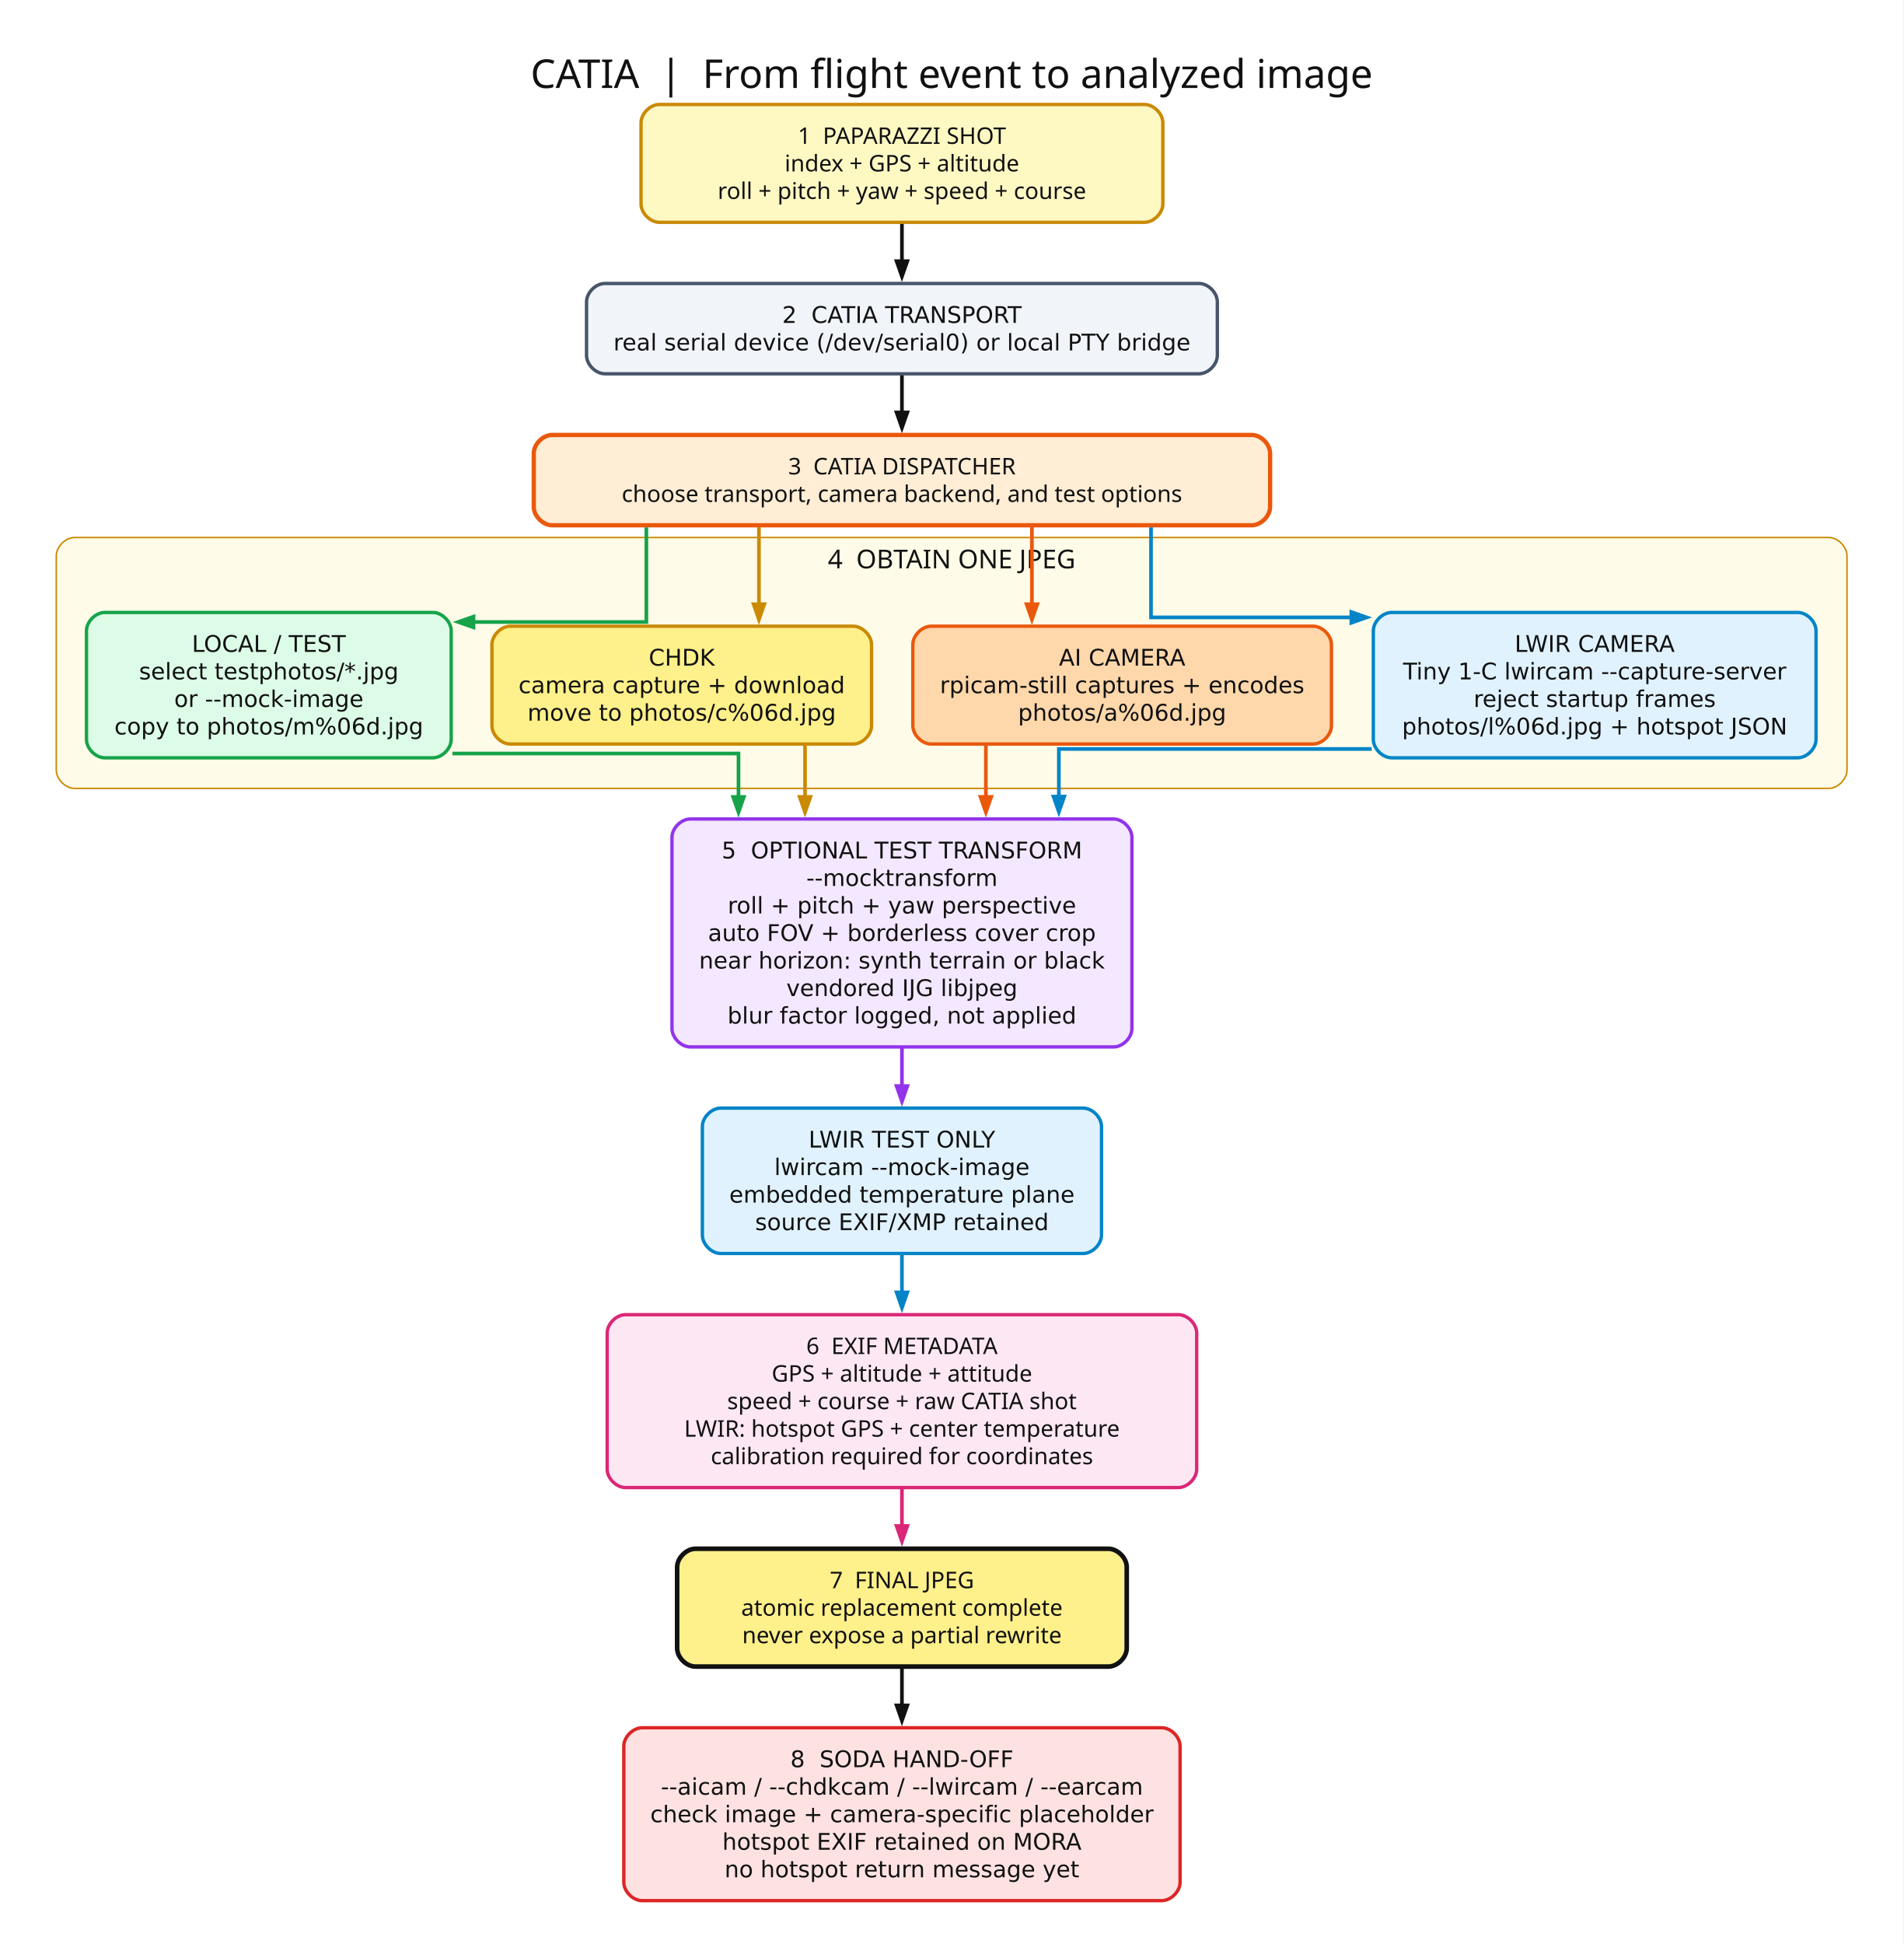
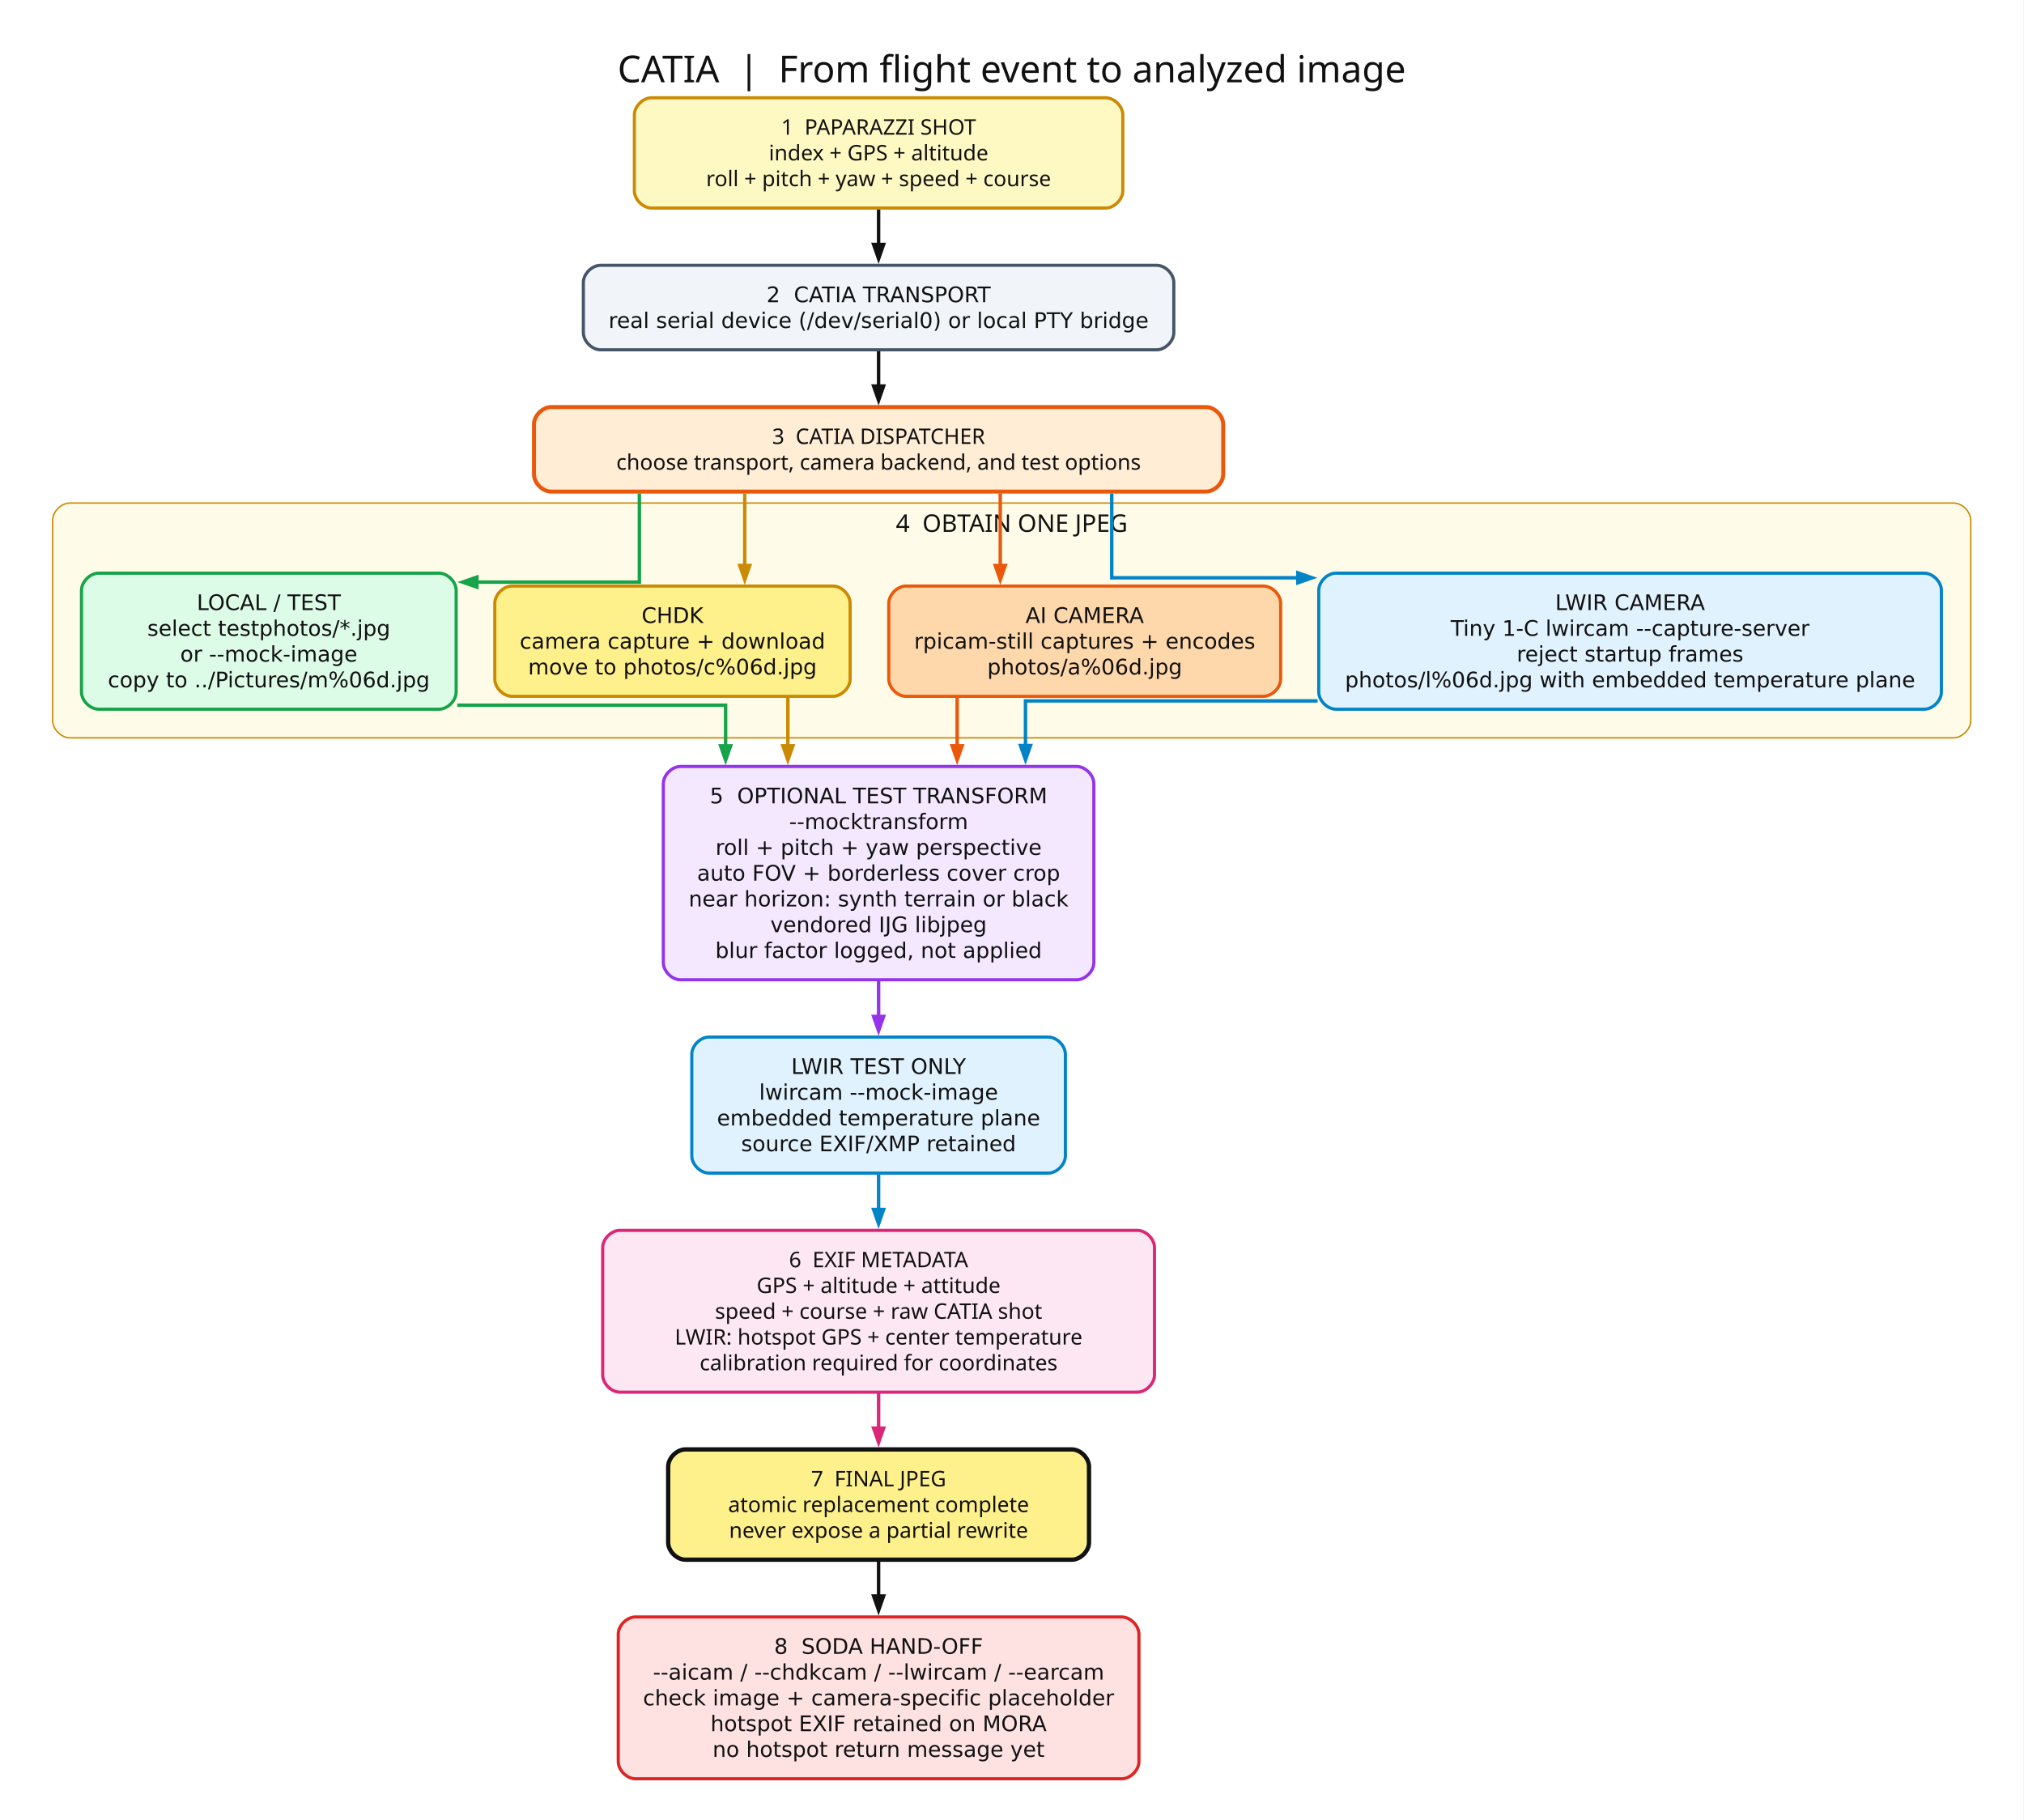
- <svg xmlns="http://www.w3.org/2000/svg" width="1245pt" height="1271pt" viewBox="0.00 0.00 1245.00 1271.00">
+ <svg xmlns="http://www.w3.org/2000/svg" width="1414pt" height="1271pt" viewBox="0.00 0.00 1414.00 1271.00">
  <g id="graph0" class="graph" transform="scale(1 1) rotate(0) translate(28.8 1242.66)">
-     <polygon fill="#ffffff" stroke="none" points="-28.8,28.8 -28.8,-1242.66 1215.8,-1242.66 1215.8,28.8 -28.8,28.8" />
-     <text xml:space="preserve" text-anchor="middle" x="593.5" y="-1185.16" font-family="DejaVu Sans Bold" font-size="26.00" fill="#111111">CATIA  |  From flight event to analyzed image</text>
+     <polygon fill="#ffffff" stroke="none" points="-28.8,28.8 -28.8,-1242.66 1384.8,-1242.66 1384.8,28.8 -28.8,28.8" />
+     <text xml:space="preserve" text-anchor="middle" x="678" y="-1185.16" font-family="DejaVu Sans Bold" font-size="26.00" fill="#111111">CATIA  |  From flight event to analyzed image</text>
    <g id="clust1" class="cluster">
-       <path fill="#fefce8" stroke="#ca8a04" d="M20,-727.2C20,-727.2 1167,-727.2 1167,-727.2 1173,-727.2 1179,-733.2 1179,-739.2 1179,-739.2 1179,-879.24 1179,-879.24 1179,-885.24 1173,-891.24 1167,-891.24 1167,-891.24 20,-891.24 20,-891.24 14,-891.24 8,-885.24 8,-879.24 8,-879.24 8,-739.2 8,-739.2 8,-733.2 14,-727.2 20,-727.2" />
-       <text xml:space="preserve" text-anchor="middle" x="593.5" y="-871.09" font-family="DejaVu Sans Bold" font-size="17.00" fill="#111111">4  OBTAIN ONE JPEG</text>
+       <path fill="#fefce8" stroke="#ca8a04" d="M20,-727.2C20,-727.2 1336,-727.2 1336,-727.2 1342,-727.2 1348,-733.2 1348,-739.2 1348,-739.2 1348,-879.24 1348,-879.24 1348,-885.24 1342,-891.24 1336,-891.24 1336,-891.24 20,-891.24 20,-891.24 14,-891.24 8,-885.24 8,-879.24 8,-879.24 8,-739.2 8,-739.2 8,-733.2 14,-727.2 20,-727.2" />
+       <text xml:space="preserve" text-anchor="middle" x="678" y="-871.09" font-family="DejaVu Sans Bold" font-size="17.00" fill="#111111">4  OBTAIN ONE JPEG</text>
    </g>
    <g id="node1" class="node">
-       <path fill="#fef9c3" stroke="#ca8a04" stroke-width="2.2" d="M719.62,-1174.36C719.62,-1174.36 402.38,-1174.36 402.38,-1174.36 396.38,-1174.36 390.38,-1168.36 390.38,-1162.36 390.38,-1162.36 390.38,-1109.32 390.38,-1109.32 390.38,-1103.32 396.38,-1097.32 402.38,-1097.32 402.38,-1097.32 719.62,-1097.32 719.62,-1097.32 725.62,-1097.32 731.62,-1103.32 731.62,-1109.32 731.62,-1109.32 731.62,-1162.36 731.62,-1162.36 731.62,-1168.36 725.62,-1174.36 719.62,-1174.36" />
-       <text xml:space="preserve" text-anchor="middle" x="561" y="-1148.59" font-family="DejaVu Sans Bold" font-size="15.00" fill="#111111">1  PAPARAZZI SHOT</text>
-       <text xml:space="preserve" text-anchor="middle" x="561" y="-1130.59" font-family="DejaVu Sans Bold" font-size="15.00" fill="#111111">index + GPS + altitude</text>
-       <text xml:space="preserve" text-anchor="middle" x="561" y="-1112.59" font-family="DejaVu Sans Bold" font-size="15.00" fill="#111111">roll + pitch + yaw + speed + course</text>
+       <path fill="#fef9c3" stroke="#ca8a04" stroke-width="2.2" d="M743.62,-1174.36C743.62,-1174.36 426.38,-1174.36 426.38,-1174.36 420.38,-1174.36 414.38,-1168.36 414.38,-1162.36 414.38,-1162.36 414.38,-1109.32 414.38,-1109.32 414.38,-1103.32 420.38,-1097.32 426.38,-1097.32 426.38,-1097.32 743.62,-1097.32 743.62,-1097.32 749.62,-1097.32 755.62,-1103.32 755.62,-1109.32 755.62,-1109.32 755.62,-1162.36 755.62,-1162.36 755.62,-1168.36 749.62,-1174.36 743.62,-1174.36" />
+       <text xml:space="preserve" text-anchor="middle" x="585" y="-1148.59" font-family="DejaVu Sans Bold" font-size="15.00" fill="#111111">1  PAPARAZZI SHOT</text>
+       <text xml:space="preserve" text-anchor="middle" x="585" y="-1130.59" font-family="DejaVu Sans Bold" font-size="15.00" fill="#111111">index + GPS + altitude</text>
+       <text xml:space="preserve" text-anchor="middle" x="585" y="-1112.59" font-family="DejaVu Sans Bold" font-size="15.00" fill="#111111">roll + pitch + yaw + speed + course</text>
    </g>
    <g id="node2" class="node">
-       <path fill="#f1f5f9" stroke="#475569" stroke-width="2.2" d="M755.25,-1057.32C755.25,-1057.32 366.75,-1057.32 366.75,-1057.32 360.75,-1057.32 354.75,-1051.32 354.75,-1045.32 354.75,-1045.32 354.75,-1010.28 354.75,-1010.28 354.75,-1004.28 360.75,-998.28 366.75,-998.28 366.75,-998.28 755.25,-998.28 755.25,-998.28 761.25,-998.28 767.25,-1004.28 767.25,-1010.28 767.25,-1010.28 767.25,-1045.32 767.25,-1045.32 767.25,-1051.32 761.25,-1057.32 755.25,-1057.32" />
-       <text xml:space="preserve" text-anchor="middle" x="561" y="-1031.55" font-family="DejaVu Sans" font-size="15.00" fill="#111111">2  CATIA TRANSPORT</text>
-       <text xml:space="preserve" text-anchor="middle" x="561" y="-1013.55" font-family="DejaVu Sans" font-size="15.00" fill="#111111">real serial device (/dev/serial0) or local PTY bridge</text>
+       <path fill="#f1f5f9" stroke="#475569" stroke-width="2.2" d="M779.25,-1057.32C779.25,-1057.32 390.75,-1057.32 390.75,-1057.32 384.75,-1057.32 378.75,-1051.32 378.75,-1045.32 378.75,-1045.32 378.75,-1010.28 378.75,-1010.28 378.75,-1004.28 384.75,-998.28 390.75,-998.28 390.75,-998.28 779.25,-998.28 779.25,-998.28 785.25,-998.28 791.25,-1004.28 791.25,-1010.28 791.25,-1010.28 791.25,-1045.32 791.25,-1045.32 791.25,-1051.32 785.25,-1057.32 779.25,-1057.32" />
+       <text xml:space="preserve" text-anchor="middle" x="585" y="-1031.55" font-family="DejaVu Sans" font-size="15.00" fill="#111111">2  CATIA TRANSPORT</text>
+       <text xml:space="preserve" text-anchor="middle" x="585" y="-1013.55" font-family="DejaVu Sans" font-size="15.00" fill="#111111">real serial device (/dev/serial0) or local PTY bridge</text>
    </g>
    <g id="edge1" class="edge">
-       <path fill="none" stroke="#111111" stroke-width="2.4" d="M561,-1096.22C561,-1096.22 561,-1071.91 561,-1071.91" />
-       <polygon fill="#111111" stroke="#111111" stroke-width="2.4" points="564.5,-1071.91 561,-1061.91 557.5,-1071.91 564.5,-1071.91" />
+       <path fill="none" stroke="#111111" stroke-width="2.4" d="M585,-1096.22C585,-1096.22 585,-1071.91 585,-1071.91" />
+       <polygon fill="#111111" stroke="#111111" stroke-width="2.4" points="588.5,-1071.91 585,-1061.91 581.5,-1071.91 588.5,-1071.91" />
    </g>
    <g id="node3" class="node">
-       <path fill="#ffedd5" stroke="#ea580c" stroke-width="2.8" d="M789.75,-958.28C789.75,-958.28 332.25,-958.28 332.25,-958.28 326.25,-958.28 320.25,-952.28 320.25,-946.28 320.25,-946.28 320.25,-911.24 320.25,-911.24 320.25,-905.24 326.25,-899.24 332.25,-899.24 332.25,-899.24 789.75,-899.24 789.75,-899.24 795.75,-899.24 801.75,-905.24 801.75,-911.24 801.75,-911.24 801.75,-946.28 801.75,-946.28 801.75,-952.28 795.75,-958.28 789.75,-958.28" />
-       <text xml:space="preserve" text-anchor="middle" x="561" y="-932.51" font-family="DejaVu Sans Bold" font-size="15.00" fill="#111111">3  CATIA DISPATCHER</text>
-       <text xml:space="preserve" text-anchor="middle" x="561" y="-914.51" font-family="DejaVu Sans Bold" font-size="15.00" fill="#111111">choose transport, camera backend, and test options</text>
+       <path fill="#ffedd5" stroke="#ea580c" stroke-width="2.8" d="M813.75,-958.28C813.75,-958.28 356.25,-958.28 356.25,-958.28 350.25,-958.28 344.25,-952.28 344.25,-946.28 344.25,-946.28 344.25,-911.24 344.25,-911.24 344.25,-905.24 350.25,-899.24 356.25,-899.24 356.25,-899.24 813.75,-899.24 813.75,-899.24 819.75,-899.24 825.75,-905.24 825.75,-911.24 825.75,-911.24 825.75,-946.28 825.75,-946.28 825.75,-952.28 819.75,-958.28 813.75,-958.28" />
+       <text xml:space="preserve" text-anchor="middle" x="585" y="-932.51" font-family="DejaVu Sans Bold" font-size="15.00" fill="#111111">3  CATIA DISPATCHER</text>
+       <text xml:space="preserve" text-anchor="middle" x="585" y="-914.51" font-family="DejaVu Sans Bold" font-size="15.00" fill="#111111">choose transport, camera backend, and test options</text>
    </g>
    <g id="edge2" class="edge">
-       <path fill="none" stroke="#111111" stroke-width="2.4" d="M561,-997.28C561,-997.28 561,-972.99 561,-972.99" />
-       <polygon fill="#111111" stroke="#111111" stroke-width="2.4" points="564.5,-972.99 561,-962.99 557.5,-972.99 564.5,-972.99" />
+       <path fill="none" stroke="#111111" stroke-width="2.4" d="M585,-997.28C585,-997.28 585,-972.99 585,-972.99" />
+       <polygon fill="#111111" stroke="#111111" stroke-width="2.4" points="588.5,-972.99 585,-962.99 581.5,-972.99 588.5,-972.99" />
    </g>
    <g id="node4" class="node">
-       <path fill="#dcfce7" stroke="#16a34a" stroke-width="2.2" d="M254.25,-842.24C254.25,-842.24 39.75,-842.24 39.75,-842.24 33.75,-842.24 27.75,-836.24 27.75,-830.24 27.75,-830.24 27.75,-759.2 27.75,-759.2 27.75,-753.2 33.75,-747.2 39.75,-747.2 39.75,-747.2 254.25,-747.2 254.25,-747.2 260.25,-747.2 266.25,-753.2 266.25,-759.2 266.25,-759.2 266.25,-830.24 266.25,-830.24 266.25,-836.24 260.25,-842.24 254.25,-842.24" />
-       <text xml:space="preserve" text-anchor="middle" x="147" y="-816.47" font-family="DejaVu Sans" font-size="15.00" fill="#111111">LOCAL / TEST</text>
-       <text xml:space="preserve" text-anchor="middle" x="147" y="-798.47" font-family="DejaVu Sans" font-size="15.00" fill="#111111">select testphotos/*.jpg</text>
-       <text xml:space="preserve" text-anchor="middle" x="147" y="-780.47" font-family="DejaVu Sans" font-size="15.00" fill="#111111">or --mock-image</text>
-       <text xml:space="preserve" text-anchor="middle" x="147" y="-762.47" font-family="DejaVu Sans" font-size="15.00" fill="#111111">copy to photos/m%06d.jpg</text>
+       <path fill="#dcfce7" stroke="#16a34a" stroke-width="2.2" d="M277.88,-842.24C277.88,-842.24 40.12,-842.24 40.12,-842.24 34.12,-842.24 28.12,-836.24 28.12,-830.24 28.12,-830.24 28.12,-759.2 28.12,-759.2 28.12,-753.2 34.12,-747.2 40.12,-747.2 40.12,-747.2 277.88,-747.2 277.88,-747.2 283.88,-747.2 289.88,-753.2 289.88,-759.2 289.88,-759.2 289.88,-830.24 289.88,-830.24 289.88,-836.24 283.88,-842.24 277.88,-842.24" />
+       <text xml:space="preserve" text-anchor="middle" x="159" y="-816.47" font-family="DejaVu Sans" font-size="15.00" fill="#111111">LOCAL / TEST</text>
+       <text xml:space="preserve" text-anchor="middle" x="159" y="-798.47" font-family="DejaVu Sans" font-size="15.00" fill="#111111">select testphotos/*.jpg</text>
+       <text xml:space="preserve" text-anchor="middle" x="159" y="-780.47" font-family="DejaVu Sans" font-size="15.00" fill="#111111">or --mock-image</text>
+       <text xml:space="preserve" text-anchor="middle" x="159" y="-762.47" font-family="DejaVu Sans" font-size="15.00" fill="#111111">copy to ../Pictures/m%06d.jpg</text>
    </g>
    <g id="edge3" class="edge">
-       <path fill="none" stroke="#16a34a" stroke-width="2.4" d="M393.88,-897.87C393.88,-870.89 393.88,-836 393.88,-836 393.88,-836 280.82,-836 280.82,-836" />
-       <polygon fill="#16a34a" stroke="#16a34a" stroke-width="2.4" points="280.82,-832.5 270.82,-836 280.82,-839.5 280.82,-832.5" />
+       <path fill="none" stroke="#16a34a" stroke-width="2.4" d="M417.88,-897.87C417.88,-870.89 417.88,-836 417.88,-836 417.88,-836 304.35,-836 304.35,-836" />
+       <polygon fill="#16a34a" stroke="#16a34a" stroke-width="2.4" points="304.35,-832.5 294.35,-836 304.35,-839.5 304.35,-832.5" />
    </g>
    <g id="node5" class="node">
-       <path fill="#fef08a" stroke="#ca8a04" stroke-width="2.2" d="M529.12,-833.24C529.12,-833.24 304.88,-833.24 304.88,-833.24 298.88,-833.24 292.88,-827.24 292.88,-821.24 292.88,-821.24 292.88,-768.2 292.88,-768.2 292.88,-762.2 298.88,-756.2 304.88,-756.2 304.88,-756.2 529.12,-756.2 529.12,-756.2 535.12,-756.2 541.12,-762.2 541.12,-768.2 541.12,-768.2 541.12,-821.24 541.12,-821.24 541.12,-827.24 535.12,-833.24 529.12,-833.24" />
-       <text xml:space="preserve" text-anchor="middle" x="417" y="-807.47" font-family="DejaVu Sans" font-size="15.00" fill="#111111">CHDK</text>
-       <text xml:space="preserve" text-anchor="middle" x="417" y="-789.47" font-family="DejaVu Sans" font-size="15.00" fill="#111111">camera capture + download</text>
-       <text xml:space="preserve" text-anchor="middle" x="417" y="-771.47" font-family="DejaVu Sans" font-size="15.00" fill="#111111">move to photos/c%06d.jpg</text>
+       <path fill="#fef08a" stroke="#ca8a04" stroke-width="2.2" d="M553.12,-833.24C553.12,-833.24 328.88,-833.24 328.88,-833.24 322.88,-833.24 316.88,-827.24 316.88,-821.24 316.88,-821.24 316.88,-768.2 316.88,-768.2 316.88,-762.2 322.88,-756.2 328.88,-756.2 328.88,-756.2 553.12,-756.2 553.12,-756.2 559.12,-756.2 565.12,-762.2 565.12,-768.2 565.12,-768.2 565.12,-821.24 565.12,-821.24 565.12,-827.24 559.12,-833.24 553.12,-833.24" />
+       <text xml:space="preserve" text-anchor="middle" x="441" y="-807.47" font-family="DejaVu Sans" font-size="15.00" fill="#111111">CHDK</text>
+       <text xml:space="preserve" text-anchor="middle" x="441" y="-789.47" font-family="DejaVu Sans" font-size="15.00" fill="#111111">camera capture + download</text>
+       <text xml:space="preserve" text-anchor="middle" x="441" y="-771.47" font-family="DejaVu Sans" font-size="15.00" fill="#111111">move to photos/c%06d.jpg</text>
    </g>
    <g id="edge4" class="edge">
-       <path fill="none" stroke="#ca8a04" stroke-width="2.4" d="M467.5,-898.01C467.5,-898.01 467.5,-847.63 467.5,-847.63" />
-       <polygon fill="#ca8a04" stroke="#ca8a04" stroke-width="2.4" points="471,-847.63 467.5,-837.63 464,-847.63 471,-847.63" />
+       <path fill="none" stroke="#ca8a04" stroke-width="2.4" d="M491.5,-898.01C491.5,-898.01 491.5,-847.63 491.5,-847.63" />
+       <polygon fill="#ca8a04" stroke="#ca8a04" stroke-width="2.4" points="495,-847.63 491.5,-837.63 488,-847.63 495,-847.63" />
    </g>
    <g id="node6" class="node">
-       <path fill="#fed7aa" stroke="#ea580c" stroke-width="2.2" d="M829.88,-833.24C829.88,-833.24 580.12,-833.24 580.12,-833.24 574.12,-833.24 568.12,-827.24 568.12,-821.24 568.12,-821.24 568.12,-768.2 568.12,-768.2 568.12,-762.2 574.12,-756.2 580.12,-756.2 580.12,-756.2 829.88,-756.2 829.88,-756.2 835.88,-756.2 841.88,-762.2 841.88,-768.2 841.88,-768.2 841.88,-821.24 841.88,-821.24 841.88,-827.24 835.88,-833.24 829.88,-833.24" />
-       <text xml:space="preserve" text-anchor="middle" x="705" y="-807.47" font-family="DejaVu Sans" font-size="15.00" fill="#111111">AI CAMERA</text>
-       <text xml:space="preserve" text-anchor="middle" x="705" y="-789.47" font-family="DejaVu Sans" font-size="15.00" fill="#111111">rpicam-still captures + encodes</text>
-       <text xml:space="preserve" text-anchor="middle" x="705" y="-771.47" font-family="DejaVu Sans" font-size="15.00" fill="#111111">photos/a%06d.jpg</text>
+       <path fill="#fed7aa" stroke="#ea580c" stroke-width="2.2" d="M853.88,-833.24C853.88,-833.24 604.12,-833.24 604.12,-833.24 598.12,-833.24 592.12,-827.24 592.12,-821.24 592.12,-821.24 592.12,-768.2 592.12,-768.2 592.12,-762.2 598.12,-756.2 604.12,-756.2 604.12,-756.2 853.88,-756.2 853.88,-756.2 859.88,-756.2 865.88,-762.2 865.88,-768.2 865.88,-768.2 865.88,-821.24 865.88,-821.24 865.88,-827.24 859.88,-833.24 853.88,-833.24" />
+       <text xml:space="preserve" text-anchor="middle" x="729" y="-807.47" font-family="DejaVu Sans" font-size="15.00" fill="#111111">AI CAMERA</text>
+       <text xml:space="preserve" text-anchor="middle" x="729" y="-789.47" font-family="DejaVu Sans" font-size="15.00" fill="#111111">rpicam-still captures + encodes</text>
+       <text xml:space="preserve" text-anchor="middle" x="729" y="-771.47" font-family="DejaVu Sans" font-size="15.00" fill="#111111">photos/a%06d.jpg</text>
    </g>
    <g id="edge5" class="edge">
-       <path fill="none" stroke="#ea580c" stroke-width="2.4" d="M646,-898.01C646,-898.01 646,-847.63 646,-847.63" />
-       <polygon fill="#ea580c" stroke="#ea580c" stroke-width="2.4" points="649.5,-847.63 646,-837.63 642.5,-847.63 649.5,-847.63" />
+       <path fill="none" stroke="#ea580c" stroke-width="2.4" d="M670,-898.01C670,-898.01 670,-847.63 670,-847.63" />
+       <polygon fill="#ea580c" stroke="#ea580c" stroke-width="2.4" points="673.5,-847.63 670,-837.63 666.5,-847.63 673.5,-847.63" />
    </g>
    <g id="node7" class="node">
-       <path fill="#e0f2fe" stroke="#0284c7" stroke-width="2.2" d="M1146.75,-842.24C1146.75,-842.24 881.25,-842.24 881.25,-842.24 875.25,-842.24 869.25,-836.24 869.25,-830.24 869.25,-830.24 869.25,-759.2 869.25,-759.2 869.25,-753.2 875.25,-747.2 881.25,-747.2 881.25,-747.2 1146.75,-747.2 1146.75,-747.2 1152.75,-747.2 1158.75,-753.2 1158.75,-759.2 1158.75,-759.2 1158.75,-830.24 1158.75,-830.24 1158.75,-836.24 1152.75,-842.24 1146.75,-842.24" />
-       <text xml:space="preserve" text-anchor="middle" x="1014" y="-816.47" font-family="DejaVu Sans" font-size="15.00" fill="#111111">LWIR CAMERA</text>
-       <text xml:space="preserve" text-anchor="middle" x="1014" y="-798.47" font-family="DejaVu Sans" font-size="15.00" fill="#111111">Tiny 1-C lwircam --capture-server</text>
-       <text xml:space="preserve" text-anchor="middle" x="1014" y="-780.47" font-family="DejaVu Sans" font-size="15.00" fill="#111111">reject startup frames</text>
-       <text xml:space="preserve" text-anchor="middle" x="1014" y="-762.47" font-family="DejaVu Sans" font-size="15.00" fill="#111111">photos/l%06d.jpg + hotspot JSON</text>
+       <path fill="#e0f2fe" stroke="#0284c7" stroke-width="2.2" d="M1315.5,-842.24C1315.5,-842.24 904.5,-842.24 904.5,-842.24 898.5,-842.24 892.5,-836.24 892.5,-830.24 892.5,-830.24 892.5,-759.2 892.5,-759.2 892.5,-753.2 898.5,-747.2 904.5,-747.2 904.5,-747.2 1315.5,-747.2 1315.5,-747.2 1321.5,-747.2 1327.5,-753.2 1327.5,-759.2 1327.5,-759.2 1327.5,-830.24 1327.5,-830.24 1327.5,-836.24 1321.5,-842.24 1315.5,-842.24" />
+       <text xml:space="preserve" text-anchor="middle" x="1110" y="-816.47" font-family="DejaVu Sans" font-size="15.00" fill="#111111">LWIR CAMERA</text>
+       <text xml:space="preserve" text-anchor="middle" x="1110" y="-798.47" font-family="DejaVu Sans" font-size="15.00" fill="#111111">Tiny 1-C lwircam --capture-server</text>
+       <text xml:space="preserve" text-anchor="middle" x="1110" y="-780.47" font-family="DejaVu Sans" font-size="15.00" fill="#111111">reject startup frames</text>
+       <text xml:space="preserve" text-anchor="middle" x="1110" y="-762.47" font-family="DejaVu Sans" font-size="15.00" fill="#111111">photos/l%06d.jpg with embedded temperature plane</text>
    </g>
    <g id="edge6" class="edge">
-       <path fill="none" stroke="#0284c7" stroke-width="2.4" d="M723.88,-897.87C723.88,-871.91 723.88,-839 723.88,-839 723.88,-839 854.88,-839 854.88,-839" />
-       <polygon fill="#0284c7" stroke="#0284c7" stroke-width="2.4" points="854.88,-842.5 864.88,-839 854.88,-835.5 854.88,-842.5" />
+       <path fill="none" stroke="#0284c7" stroke-width="2.4" d="M747.88,-897.87C747.88,-871.91 747.88,-839 747.88,-839 747.88,-839 877.88,-839 877.88,-839" />
+       <polygon fill="#0284c7" stroke="#0284c7" stroke-width="2.4" points="877.88,-842.5 887.88,-839 877.88,-835.5 877.88,-842.5" />
    </g>
    <g id="node8" class="node">
-       <path fill="#f3e8ff" stroke="#9333ea" stroke-width="2.2" d="M699.38,-707.2C699.38,-707.2 422.62,-707.2 422.62,-707.2 416.62,-707.2 410.62,-701.2 410.62,-695.2 410.62,-695.2 410.62,-570.16 410.62,-570.16 410.62,-564.16 416.62,-558.16 422.62,-558.16 422.62,-558.16 699.38,-558.16 699.38,-558.16 705.38,-558.16 711.38,-564.16 711.38,-570.16 711.38,-570.16 711.38,-695.2 711.38,-695.2 711.38,-701.2 705.38,-707.2 699.38,-707.2" />
-       <text xml:space="preserve" text-anchor="middle" x="561" y="-681.43" font-family="DejaVu Sans" font-size="15.00" fill="#111111">5  OPTIONAL TEST TRANSFORM</text>
-       <text xml:space="preserve" text-anchor="middle" x="561" y="-663.43" font-family="DejaVu Sans" font-size="15.00" fill="#111111">--mocktransform</text>
-       <text xml:space="preserve" text-anchor="middle" x="561" y="-645.43" font-family="DejaVu Sans" font-size="15.00" fill="#111111">roll + pitch + yaw perspective</text>
-       <text xml:space="preserve" text-anchor="middle" x="561" y="-627.43" font-family="DejaVu Sans" font-size="15.00" fill="#111111">auto FOV + borderless cover crop</text>
-       <text xml:space="preserve" text-anchor="middle" x="561" y="-609.43" font-family="DejaVu Sans" font-size="15.00" fill="#111111">near horizon: synth terrain or black</text>
-       <text xml:space="preserve" text-anchor="middle" x="561" y="-591.43" font-family="DejaVu Sans" font-size="15.00" fill="#111111">vendored IJG libjpeg</text>
-       <text xml:space="preserve" text-anchor="middle" x="561" y="-573.43" font-family="DejaVu Sans" font-size="15.00" fill="#111111">blur factor logged, not applied</text>
+       <path fill="#f3e8ff" stroke="#9333ea" stroke-width="2.2" d="M723.38,-707.2C723.38,-707.2 446.62,-707.2 446.62,-707.2 440.62,-707.2 434.62,-701.2 434.62,-695.2 434.62,-695.2 434.62,-570.16 434.62,-570.16 434.62,-564.16 440.62,-558.16 446.62,-558.16 446.62,-558.16 723.38,-558.16 723.38,-558.16 729.38,-558.16 735.38,-564.16 735.38,-570.16 735.38,-570.16 735.38,-695.2 735.38,-695.2 735.38,-701.2 729.38,-707.2 723.38,-707.2" />
+       <text xml:space="preserve" text-anchor="middle" x="585" y="-681.43" font-family="DejaVu Sans" font-size="15.00" fill="#111111">5  OPTIONAL TEST TRANSFORM</text>
+       <text xml:space="preserve" text-anchor="middle" x="585" y="-663.43" font-family="DejaVu Sans" font-size="15.00" fill="#111111">--mocktransform</text>
+       <text xml:space="preserve" text-anchor="middle" x="585" y="-645.43" font-family="DejaVu Sans" font-size="15.00" fill="#111111">roll + pitch + yaw perspective</text>
+       <text xml:space="preserve" text-anchor="middle" x="585" y="-627.43" font-family="DejaVu Sans" font-size="15.00" fill="#111111">auto FOV + borderless cover crop</text>
+       <text xml:space="preserve" text-anchor="middle" x="585" y="-609.43" font-family="DejaVu Sans" font-size="15.00" fill="#111111">near horizon: synth terrain or black</text>
+       <text xml:space="preserve" text-anchor="middle" x="585" y="-591.43" font-family="DejaVu Sans" font-size="15.00" fill="#111111">vendored IJG libjpeg</text>
+       <text xml:space="preserve" text-anchor="middle" x="585" y="-573.43" font-family="DejaVu Sans" font-size="15.00" fill="#111111">blur factor logged, not applied</text>
    </g>
    <g id="edge7" class="edge">
-       <path fill="none" stroke="#16a34a" stroke-width="2.4" d="M267.06,-750C353.2,-750 454.12,-750 454.12,-750 454.12,-750 454.12,-721.61 454.12,-721.61" />
-       <polygon fill="#16a34a" stroke="#16a34a" stroke-width="2.4" points="457.63,-721.61 454.13,-711.61 450.63,-721.61 457.63,-721.61" />
+       <path fill="none" stroke="#16a34a" stroke-width="2.4" d="M290.64,-750C378.55,-750 478.12,-750 478.12,-750 478.12,-750 478.12,-721.61 478.12,-721.61" />
+       <polygon fill="#16a34a" stroke="#16a34a" stroke-width="2.4" points="481.63,-721.61 478.13,-711.61 474.63,-721.61 481.63,-721.61" />
    </g>
    <g id="edge8" class="edge">
-       <path fill="none" stroke="#ca8a04" stroke-width="2.4" d="M497.62,-755.49C497.62,-755.49 497.62,-721.64 497.62,-721.64" />
-       <polygon fill="#ca8a04" stroke="#ca8a04" stroke-width="2.4" points="501.13,-721.64 497.63,-711.64 494.13,-721.64 501.13,-721.64" />
+       <path fill="none" stroke="#ca8a04" stroke-width="2.4" d="M521.62,-755.49C521.62,-755.49 521.62,-721.64 521.62,-721.64" />
+       <polygon fill="#ca8a04" stroke="#ca8a04" stroke-width="2.4" points="525.13,-721.64 521.63,-711.64 518.13,-721.64 525.13,-721.64" />
    </g>
    <g id="edge9" class="edge">
-       <path fill="none" stroke="#ea580c" stroke-width="2.4" d="M615.88,-755.49C615.88,-755.49 615.88,-721.64 615.88,-721.64" />
-       <polygon fill="#ea580c" stroke="#ea580c" stroke-width="2.4" points="619.38,-721.64 615.88,-711.64 612.38,-721.64 619.38,-721.64" />
+       <path fill="none" stroke="#ea580c" stroke-width="2.4" d="M639.88,-755.49C639.88,-755.49 639.88,-721.64 639.88,-721.64" />
+       <polygon fill="#ea580c" stroke="#ea580c" stroke-width="2.4" points="643.38,-721.64 639.88,-711.64 636.38,-721.64 643.38,-721.64" />
    </g>
    <g id="edge10" class="edge">
-       <path fill="none" stroke="#0284c7" stroke-width="2.4" d="M868.2,-753C772,-753 663.62,-753 663.62,-753 663.62,-753 663.62,-721.83 663.62,-721.83" />
-       <polygon fill="#0284c7" stroke="#0284c7" stroke-width="2.4" points="667.13,-721.83 663.63,-711.83 660.13,-721.83 667.13,-721.83" />
+       <path fill="none" stroke="#0284c7" stroke-width="2.4" d="M891.7,-753C788.53,-753 687.62,-753 687.62,-753 687.62,-753 687.62,-721.83 687.62,-721.83" />
+       <polygon fill="#0284c7" stroke="#0284c7" stroke-width="2.4" points="691.13,-721.83 687.63,-711.83 684.13,-721.83 691.13,-721.83" />
    </g>
    <g id="node10" class="node">
-       <path fill="#e0f2fe" stroke="#0284c7" stroke-width="2.2" d="M679.5,-518.16C679.5,-518.16 442.5,-518.16 442.5,-518.16 436.5,-518.16 430.5,-512.16 430.5,-506.16 430.5,-506.16 430.5,-435.12 430.5,-435.12 430.5,-429.12 436.5,-423.12 442.5,-423.12 442.5,-423.12 679.5,-423.12 679.5,-423.12 685.5,-423.12 691.5,-429.12 691.5,-435.12 691.5,-435.12 691.5,-506.16 691.5,-506.16 691.5,-512.16 685.5,-518.16 679.5,-518.16" />
-       <text xml:space="preserve" text-anchor="middle" x="561" y="-492.39" font-family="DejaVu Sans" font-size="15.00" fill="#111111">LWIR TEST ONLY</text>
-       <text xml:space="preserve" text-anchor="middle" x="561" y="-474.39" font-family="DejaVu Sans" font-size="15.00" fill="#111111">lwircam --mock-image</text>
-       <text xml:space="preserve" text-anchor="middle" x="561" y="-456.39" font-family="DejaVu Sans" font-size="15.00" fill="#111111">embedded temperature plane</text>
-       <text xml:space="preserve" text-anchor="middle" x="561" y="-438.39" font-family="DejaVu Sans" font-size="15.00" fill="#111111">source EXIF/XMP retained</text>
+       <path fill="#e0f2fe" stroke="#0284c7" stroke-width="2.2" d="M703.5,-518.16C703.5,-518.16 466.5,-518.16 466.5,-518.16 460.5,-518.16 454.5,-512.16 454.5,-506.16 454.5,-506.16 454.5,-435.12 454.5,-435.12 454.5,-429.12 460.5,-423.12 466.5,-423.12 466.5,-423.12 703.5,-423.12 703.5,-423.12 709.5,-423.12 715.5,-429.12 715.5,-435.12 715.5,-435.12 715.5,-506.16 715.5,-506.16 715.5,-512.16 709.5,-518.16 703.5,-518.16" />
+       <text xml:space="preserve" text-anchor="middle" x="585" y="-492.39" font-family="DejaVu Sans" font-size="15.00" fill="#111111">LWIR TEST ONLY</text>
+       <text xml:space="preserve" text-anchor="middle" x="585" y="-474.39" font-family="DejaVu Sans" font-size="15.00" fill="#111111">lwircam --mock-image</text>
+       <text xml:space="preserve" text-anchor="middle" x="585" y="-456.39" font-family="DejaVu Sans" font-size="15.00" fill="#111111">embedded temperature plane</text>
+       <text xml:space="preserve" text-anchor="middle" x="585" y="-438.39" font-family="DejaVu Sans" font-size="15.00" fill="#111111">source EXIF/XMP retained</text>
    </g>
    <g id="edge11" class="edge">
-       <path fill="none" stroke="#9333ea" stroke-width="2.4" d="M561,-557.35C561,-557.35 561,-532.58 561,-532.58" />
-       <polygon fill="#9333ea" stroke="#9333ea" stroke-width="2.4" points="564.5,-532.58 561,-522.58 557.5,-532.58 564.5,-532.58" />
+       <path fill="none" stroke="#9333ea" stroke-width="2.4" d="M585,-557.35C585,-557.35 585,-532.58 585,-532.58" />
+       <polygon fill="#9333ea" stroke="#9333ea" stroke-width="2.4" points="588.5,-532.58 585,-522.58 581.5,-532.58 588.5,-532.58" />
    </g>
    <g id="node9" class="node">
-       <path fill="#fce7f3" stroke="#db2777" stroke-width="2.2" d="M741.75,-383.12C741.75,-383.12 380.25,-383.12 380.25,-383.12 374.25,-383.12 368.25,-377.12 368.25,-371.12 368.25,-371.12 368.25,-282.08 368.25,-282.08 368.25,-276.08 374.25,-270.08 380.25,-270.08 380.25,-270.08 741.75,-270.08 741.75,-270.08 747.75,-270.08 753.75,-276.08 753.75,-282.08 753.75,-282.08 753.75,-371.12 753.75,-371.12 753.75,-377.12 747.75,-383.12 741.75,-383.12" />
-       <text xml:space="preserve" text-anchor="middle" x="561" y="-357.35" font-family="DejaVu Sans Bold" font-size="15.00" fill="#111111">6  EXIF METADATA</text>
-       <text xml:space="preserve" text-anchor="middle" x="561" y="-339.35" font-family="DejaVu Sans Bold" font-size="15.00" fill="#111111">GPS + altitude + attitude</text>
-       <text xml:space="preserve" text-anchor="middle" x="561" y="-321.35" font-family="DejaVu Sans Bold" font-size="15.00" fill="#111111">speed + course + raw CATIA shot</text>
-       <text xml:space="preserve" text-anchor="middle" x="561" y="-303.35" font-family="DejaVu Sans Bold" font-size="15.00" fill="#111111">LWIR: hotspot GPS + center temperature</text>
-       <text xml:space="preserve" text-anchor="middle" x="561" y="-285.35" font-family="DejaVu Sans Bold" font-size="15.00" fill="#111111">calibration required for coordinates</text>
+       <path fill="#fce7f3" stroke="#db2777" stroke-width="2.2" d="M765.75,-383.12C765.75,-383.12 404.25,-383.12 404.25,-383.12 398.25,-383.12 392.25,-377.12 392.25,-371.12 392.25,-371.12 392.25,-282.08 392.25,-282.08 392.25,-276.08 398.25,-270.08 404.25,-270.08 404.25,-270.08 765.75,-270.08 765.75,-270.08 771.75,-270.08 777.75,-276.08 777.75,-282.08 777.75,-282.08 777.75,-371.12 777.75,-371.12 777.75,-377.12 771.75,-383.12 765.75,-383.12" />
+       <text xml:space="preserve" text-anchor="middle" x="585" y="-357.35" font-family="DejaVu Sans Bold" font-size="15.00" fill="#111111">6  EXIF METADATA</text>
+       <text xml:space="preserve" text-anchor="middle" x="585" y="-339.35" font-family="DejaVu Sans Bold" font-size="15.00" fill="#111111">GPS + altitude + attitude</text>
+       <text xml:space="preserve" text-anchor="middle" x="585" y="-321.35" font-family="DejaVu Sans Bold" font-size="15.00" fill="#111111">speed + course + raw CATIA shot</text>
+       <text xml:space="preserve" text-anchor="middle" x="585" y="-303.35" font-family="DejaVu Sans Bold" font-size="15.00" fill="#111111">LWIR: hotspot GPS + center temperature</text>
+       <text xml:space="preserve" text-anchor="middle" x="585" y="-285.35" font-family="DejaVu Sans Bold" font-size="15.00" fill="#111111">calibration required for coordinates</text>
    </g>
    <g id="node11" class="node">
-       <path fill="#fef08a" stroke="#111111" stroke-width="3" d="M696,-230.08C696,-230.08 426,-230.08 426,-230.08 420,-230.08 414,-224.08 414,-218.08 414,-218.08 414,-165.04 414,-165.04 414,-159.04 420,-153.04 426,-153.04 426,-153.04 696,-153.04 696,-153.04 702,-153.04 708,-159.04 708,-165.04 708,-165.04 708,-218.08 708,-218.08 708,-224.08 702,-230.08 696,-230.08" />
-       <text xml:space="preserve" text-anchor="middle" x="561" y="-204.31" font-family="DejaVu Sans Bold" font-size="15.00" fill="#111111">7  FINAL JPEG</text>
-       <text xml:space="preserve" text-anchor="middle" x="561" y="-186.31" font-family="DejaVu Sans Bold" font-size="15.00" fill="#111111">atomic replacement complete</text>
-       <text xml:space="preserve" text-anchor="middle" x="561" y="-168.31" font-family="DejaVu Sans Bold" font-size="15.00" fill="#111111">never expose a partial rewrite</text>
+       <path fill="#fef08a" stroke="#111111" stroke-width="3" d="M720,-230.08C720,-230.08 450,-230.08 450,-230.08 444,-230.08 438,-224.08 438,-218.08 438,-218.08 438,-165.04 438,-165.04 438,-159.04 444,-153.04 450,-153.04 450,-153.04 720,-153.04 720,-153.04 726,-153.04 732,-159.04 732,-165.04 732,-165.04 732,-218.08 732,-218.08 732,-224.08 726,-230.08 720,-230.08" />
+       <text xml:space="preserve" text-anchor="middle" x="585" y="-204.31" font-family="DejaVu Sans Bold" font-size="15.00" fill="#111111">7  FINAL JPEG</text>
+       <text xml:space="preserve" text-anchor="middle" x="585" y="-186.31" font-family="DejaVu Sans Bold" font-size="15.00" fill="#111111">atomic replacement complete</text>
+       <text xml:space="preserve" text-anchor="middle" x="585" y="-168.31" font-family="DejaVu Sans Bold" font-size="15.00" fill="#111111">never expose a partial rewrite</text>
    </g>
    <g id="edge13" class="edge">
-       <path fill="none" stroke="#db2777" stroke-width="2.4" d="M561,-269.33C561,-269.33 561,-244.96 561,-244.96" />
-       <polygon fill="#db2777" stroke="#db2777" stroke-width="2.4" points="564.5,-244.96 561,-234.96 557.5,-244.96 564.5,-244.96" />
+       <path fill="none" stroke="#db2777" stroke-width="2.4" d="M585,-269.33C585,-269.33 585,-244.96 585,-244.96" />
+       <polygon fill="#db2777" stroke="#db2777" stroke-width="2.4" points="588.5,-244.96 585,-234.96 581.5,-244.96 588.5,-244.96" />
    </g>
    <g id="edge12" class="edge">
-       <path fill="none" stroke="#0284c7" stroke-width="2.4" d="M561,-422.28C561,-422.28 561,-397.7 561,-397.7" />
-       <polygon fill="#0284c7" stroke="#0284c7" stroke-width="2.4" points="564.5,-397.7 561,-387.7 557.5,-397.7 564.5,-397.7" />
+       <path fill="none" stroke="#0284c7" stroke-width="2.4" d="M585,-422.28C585,-422.28 585,-397.7 585,-397.7" />
+       <polygon fill="#0284c7" stroke="#0284c7" stroke-width="2.4" points="588.5,-397.7 585,-387.7 581.5,-397.7 588.5,-397.7" />
    </g>
    <g id="node12" class="node">
-       <path fill="#fee2e2" stroke="#dc2626" stroke-width="2.2" d="M730.88,-113.04C730.88,-113.04 391.12,-113.04 391.12,-113.04 385.12,-113.04 379.12,-107.04 379.12,-101.04 379.12,-101.04 379.12,-12 379.12,-12 379.12,-6 385.12,0 391.12,0 391.12,0 730.88,0 730.88,0 736.88,0 742.88,-6 742.88,-12 742.88,-12 742.88,-101.04 742.88,-101.04 742.88,-107.04 736.88,-113.04 730.88,-113.04" />
-       <text xml:space="preserve" text-anchor="middle" x="561" y="-87.27" font-family="DejaVu Sans" font-size="15.00" fill="#111111">8  SODA HAND-OFF</text>
-       <text xml:space="preserve" text-anchor="middle" x="561" y="-69.27" font-family="DejaVu Sans" font-size="15.00" fill="#111111">--aicam / --chdkcam / --lwircam / --earcam</text>
-       <text xml:space="preserve" text-anchor="middle" x="561" y="-51.27" font-family="DejaVu Sans" font-size="15.00" fill="#111111">check image + camera-specific placeholder</text>
-       <text xml:space="preserve" text-anchor="middle" x="561" y="-33.27" font-family="DejaVu Sans" font-size="15.00" fill="#111111">hotspot EXIF retained on MORA</text>
-       <text xml:space="preserve" text-anchor="middle" x="561" y="-15.27" font-family="DejaVu Sans" font-size="15.00" fill="#111111">no hotspot return message yet</text>
+       <path fill="#fee2e2" stroke="#dc2626" stroke-width="2.2" d="M754.88,-113.04C754.88,-113.04 415.12,-113.04 415.12,-113.04 409.12,-113.04 403.12,-107.04 403.12,-101.04 403.12,-101.04 403.12,-12 403.12,-12 403.12,-6 409.12,0 415.12,0 415.12,0 754.88,0 754.88,0 760.88,0 766.88,-6 766.88,-12 766.88,-12 766.88,-101.04 766.88,-101.04 766.88,-107.04 760.88,-113.04 754.88,-113.04" />
+       <text xml:space="preserve" text-anchor="middle" x="585" y="-87.27" font-family="DejaVu Sans" font-size="15.00" fill="#111111">8  SODA HAND-OFF</text>
+       <text xml:space="preserve" text-anchor="middle" x="585" y="-69.27" font-family="DejaVu Sans" font-size="15.00" fill="#111111">--aicam / --chdkcam / --lwircam / --earcam</text>
+       <text xml:space="preserve" text-anchor="middle" x="585" y="-51.27" font-family="DejaVu Sans" font-size="15.00" fill="#111111">check image + camera-specific placeholder</text>
+       <text xml:space="preserve" text-anchor="middle" x="585" y="-33.27" font-family="DejaVu Sans" font-size="15.00" fill="#111111">hotspot EXIF retained on MORA</text>
+       <text xml:space="preserve" text-anchor="middle" x="585" y="-15.27" font-family="DejaVu Sans" font-size="15.00" fill="#111111">no hotspot return message yet</text>
    </g>
    <g id="edge14" class="edge">
-       <path fill="none" stroke="#111111" stroke-width="2.4" d="M561,-151.77C561,-151.77 561,-127.67 561,-127.67" />
-       <polygon fill="#111111" stroke="#111111" stroke-width="2.4" points="564.5,-127.67 561,-117.67 557.5,-127.67 564.5,-127.67" />
+       <path fill="none" stroke="#111111" stroke-width="2.4" d="M585,-151.77C585,-151.77 585,-127.67 585,-127.67" />
+       <polygon fill="#111111" stroke="#111111" stroke-width="2.4" points="588.5,-127.67 585,-117.67 581.5,-127.67 588.5,-127.67" />
    </g>
  </g>
</svg>
